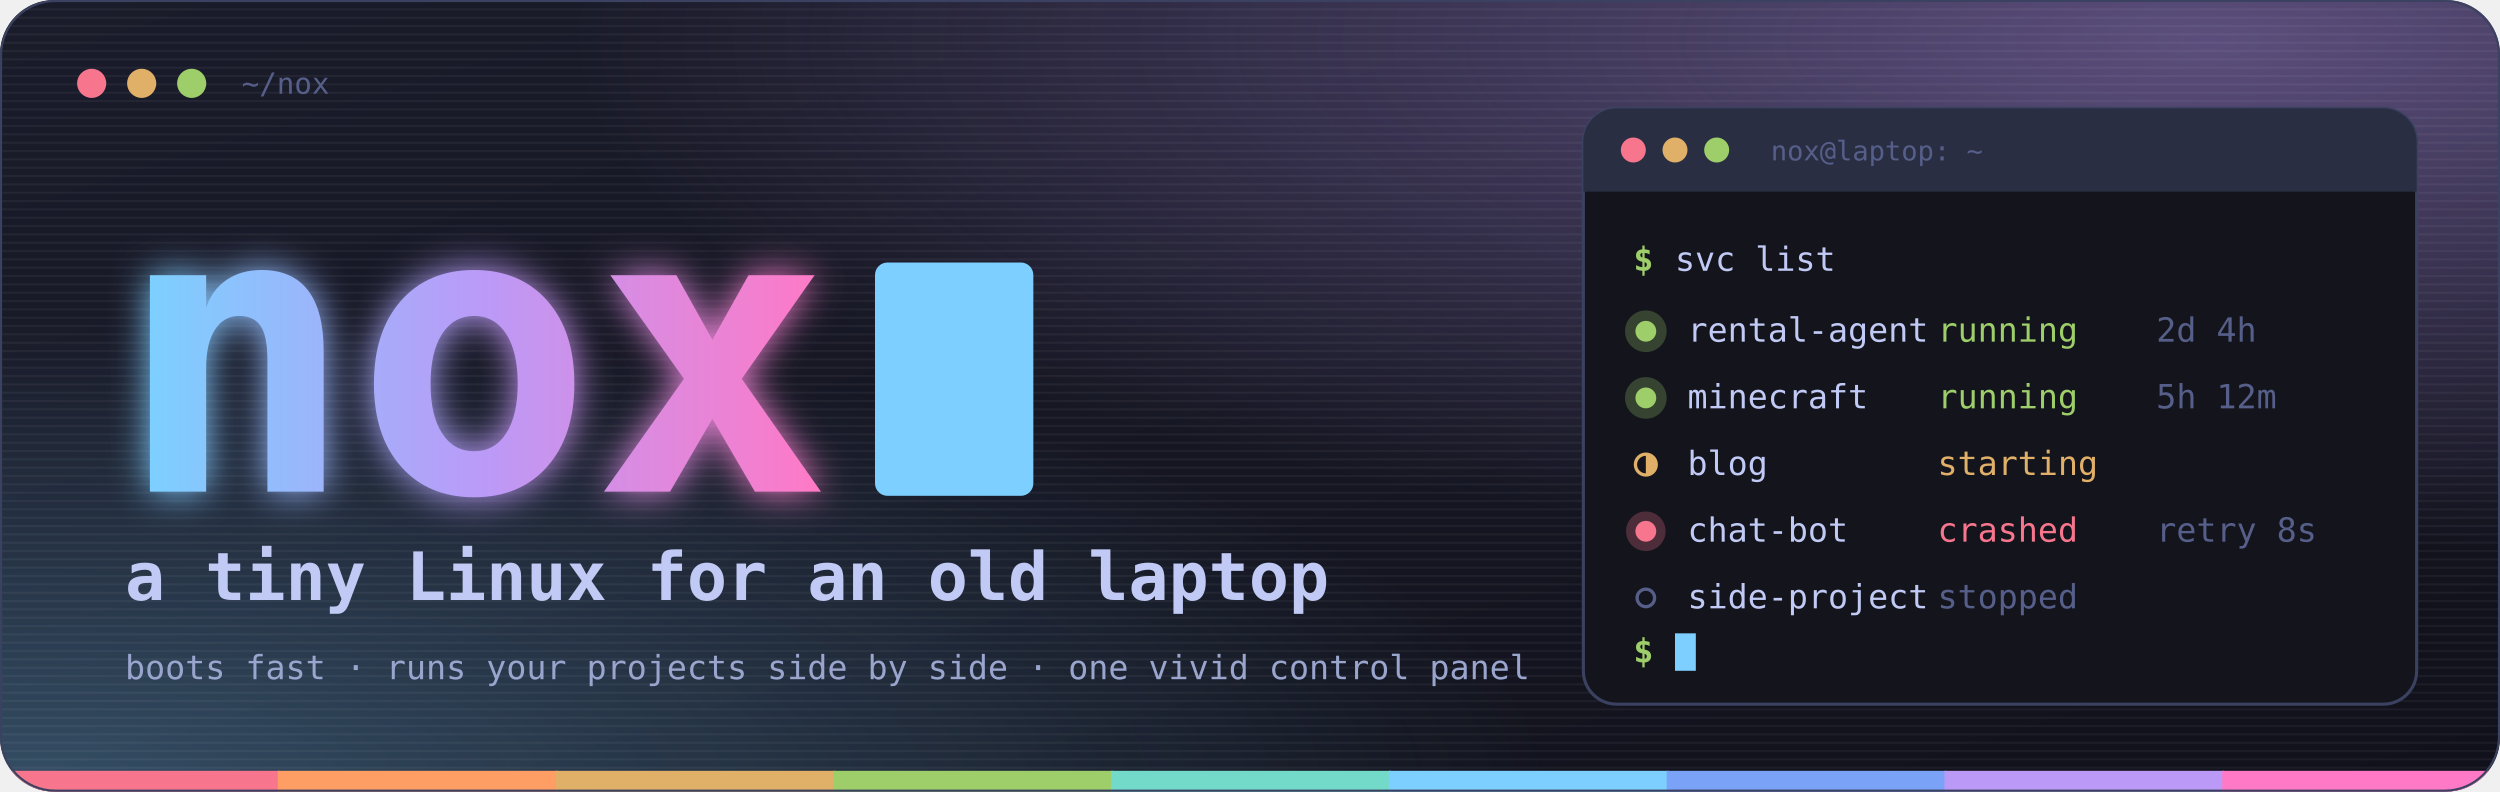
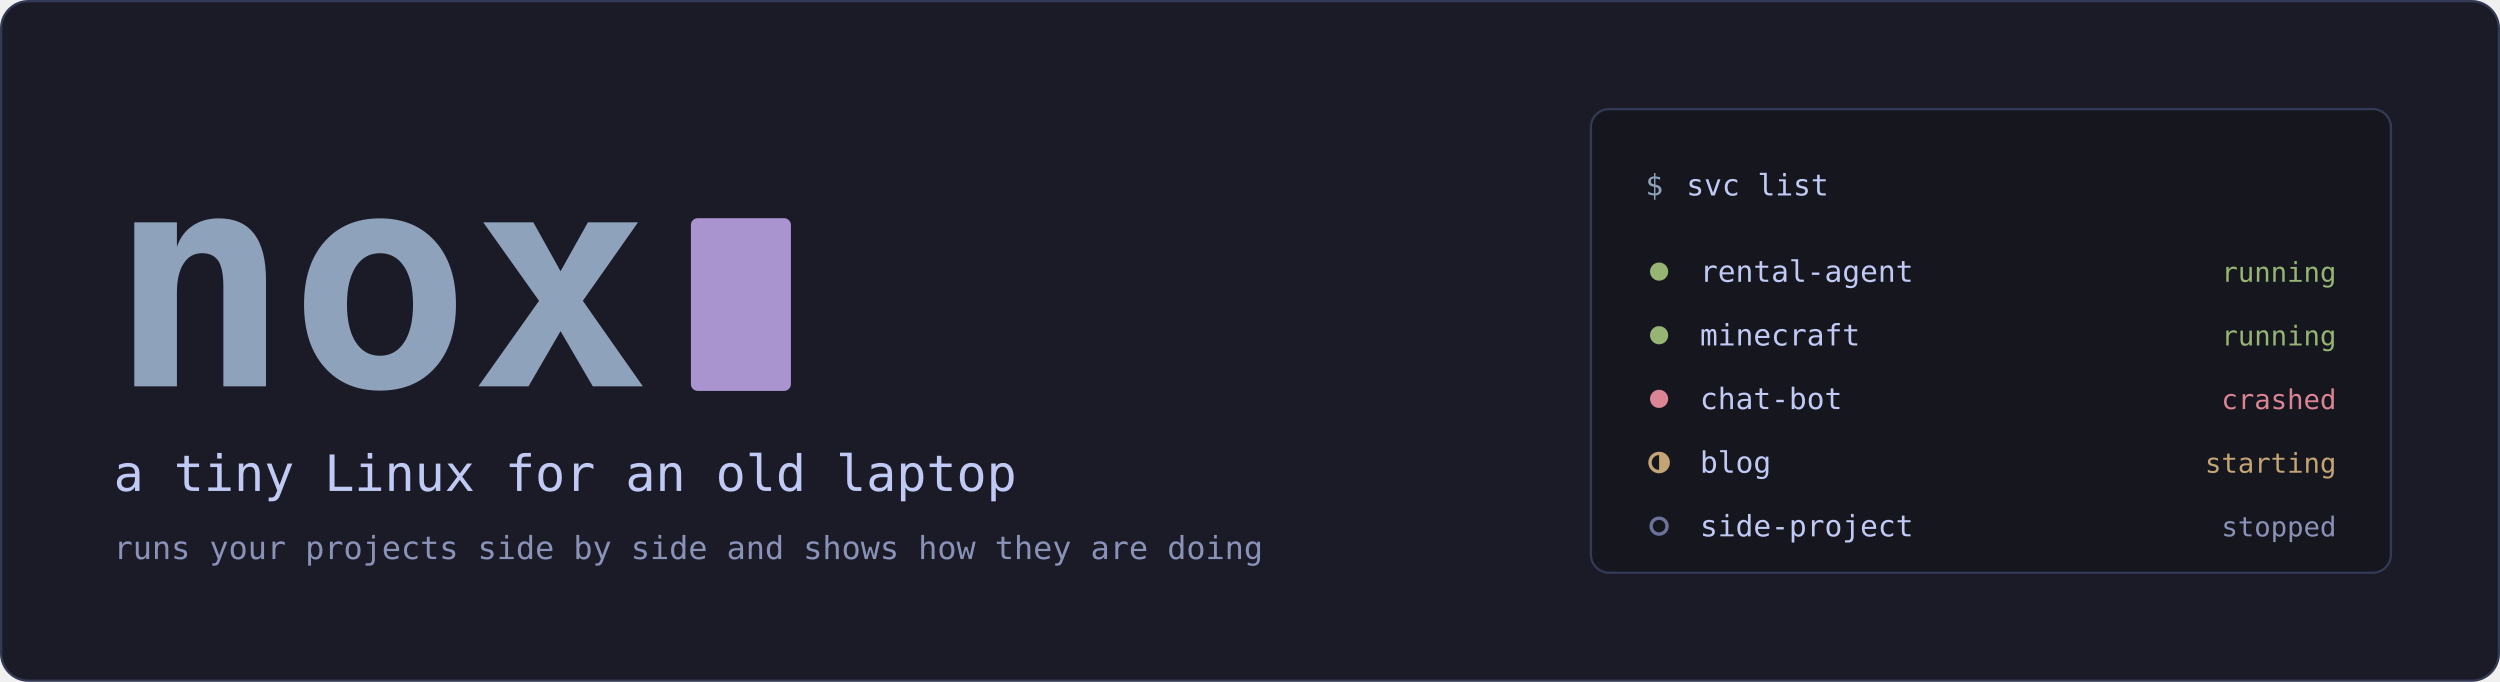
- <svg xmlns="http://www.w3.org/2000/svg" width="1200" height="380" viewBox="0 0 1200 380" role="img" aria-labelledby="title desc" font-family="ui-monospace, 'Cascadia Code', 'SF Mono', Menlo, Consolas, 'DejaVu Sans Mono', monospace">
+ <svg xmlns="http://www.w3.org/2000/svg" width="1100" height="300" viewBox="0 0 1100 300" role="img" aria-labelledby="title desc" font-family="ui-monospace, 'Cascadia Code', 'SF Mono', Menlo, Consolas, 'DejaVu Sans Mono', monospace">
  <style>
@keyframes blink{0%,49%{opacity:1}50%,100%{opacity:0}}
- @keyframes pulse{0%,100%{opacity:.30}50%{opacity:.05}}
- @keyframes flow{to{stroke-dashoffset:-18}}
- @keyframes bar{0%,100%{opacity:1}50%{opacity:.55}}
- .blink{animation:blink 1.1s steps(1) infinite}
- .pulse{animation:pulse 2s ease-in-out infinite}
- .flow{animation:flow 1s linear infinite}
- .breathe{animation:bar 2.4s ease-in-out infinite}
- @media (prefers-reduced-motion:reduce){.blink,.pulse,.flow,.breathe{animation:none}}
+ @keyframes breathe{0%,100%{opacity:1}50%{opacity:.62}}
+ .blink{animation:blink 1.2s steps(1) infinite}
+ .breathe{animation:breathe 3.4s ease-in-out infinite}
+ @media (prefers-reduced-motion:reduce){.blink,.breathe{animation:none}}
</style>
-   <defs>
-     <linearGradient id="word" x1="0" y1="0" x2="1" y2="0">
-       <stop offset="0" stop-color="#7dcfff" />
-       <stop offset="0.5" stop-color="#bb9af7" />
-       <stop offset="1" stop-color="#ff79c6" />
-     </linearGradient>
-     <linearGradient id="bg" x1="0" y1="0" x2="1" y2="1">
-       <stop offset="0" stop-color="#1b1c2b" />
-       <stop offset="1" stop-color="#10111a" />
-     </linearGradient>
-     <radialGradient id="g1" cx=".88" cy=".05" r=".65">
-       <stop offset="0" stop-color="#bb9af7" stop-opacity=".42" />
-       <stop offset="1" stop-color="#bb9af7" stop-opacity="0" />
-     </radialGradient>
-     <radialGradient id="g2" cx=".02" cy="1" r=".6">
-       <stop offset="0" stop-color="#7dcfff" stop-opacity=".30" />
-       <stop offset="1" stop-color="#7dcfff" stop-opacity="0" />
-     </radialGradient>
-     <pattern id="scan" width="4" height="4" patternUnits="userSpaceOnUse">
-       <rect width="4" height="1" fill="#fff" opacity=".045" />
-     </pattern>
-     <filter id="glow" x="-20%" y="-30%" width="140%" height="170%">
-       <feGaussianBlur stdDeviation="9" result="b" />
-       <feMerge>
-         <feMergeNode in="b" />
-         <feMergeNode in="SourceGraphic" />
-       </feMerge>
-     </filter>
-     <clipPath id="clip">
-       <rect width="1200" height="380" rx="26" />
-     </clipPath>
-   </defs>
-   <g clip-path="url(#clip)">
-     <rect x="0" y="0" width="1200" height="380" fill="url(#bg)" />
-     <rect x="0" y="0" width="1200" height="380" fill="url(#g1)" />
-     <rect x="0" y="0" width="1200" height="380" fill="url(#g2)" />
-     <rect x="0" y="0" width="1200" height="380" fill="url(#scan)" />
-     <circle cx="44" cy="40" r="7" fill="#f7768e" />
-     <circle cx="68" cy="40" r="7" fill="#e0af68" />
-     <circle cx="92" cy="40" r="7" fill="#9ece6a" />
-     <text x="116" y="45" font-size="14" fill="#565f89">~/nox</text>
-     <text x="56" y="236" font-size="190" font-weight="800" fill="url(#word)" filter="url(#glow)" textLength="345" lengthAdjust="spacingAndGlyphs">nox</text>
-     <rect x="420" y="126" width="76" height="112" rx="6" fill="#7dcfff" class="blink" />
-     <text x="60" y="288" font-size="32" fill="#c0caf5" font-weight="700">a tiny Linux for an old laptop</text>
-     <text x="60" y="326" font-size="16" fill="#9aa5ce">boots fast · runs your projects side by side · one vivid control panel</text>
-     <rect x="760" y="52" width="400" height="286" rx="16" fill="#13141c" stroke="#3b4261" stroke-width="1.5" />
-     <path d="M760 92 V68 A16 16 0 0 1 776 52 H1144 A16 16 0 0 1 1160 68 V92 Z" fill="#292e42" />
-     <circle cx="784" cy="72" r="6" fill="#f7768e" />
-     <circle cx="804" cy="72" r="6" fill="#e0af68" />
-     <circle cx="824" cy="72" r="6" fill="#9ece6a" />
-     <text x="850" y="77" font-size="13" fill="#565f89">nox@laptop: ~</text>
-     <text x="784" y="130" font-size="16" fill="#9ece6a" font-weight="700">$</text>
-     <text x="804" y="130" font-size="16" fill="#c0caf5">svc list</text>
-     <circle cx="790" cy="159" r="10" fill="#9ece6a" opacity="0.25" class="pulse" />
-     <circle cx="790" cy="159" r="5" fill="#9ece6a" />
-     <text x="810" y="164" font-size="16" fill="#c0caf5">rental-agent</text>
-     <text x="930" y="164" font-size="16" fill="#9ece6a">running</text>
-     <text x="1035" y="164" font-size="16" fill="#565f89">2d 4h</text>
-     <circle cx="790" cy="191" r="10" fill="#9ece6a" opacity="0.25" class="pulse" />
-     <circle cx="790" cy="191" r="5" fill="#9ece6a" />
-     <text x="810" y="196" font-size="16" fill="#c0caf5">minecraft</text>
-     <text x="930" y="196" font-size="16" fill="#9ece6a">running</text>
-     <text x="1035" y="196" font-size="16" fill="#565f89">5h 12m</text>
-     <circle cx="790" cy="223" r="5" fill="none" stroke="#e0af68" stroke-width="1.6" />
-     <path d="M790 218 A5 5 0 0 1 790 228 Z" fill="#e0af68" />
-     <text x="810" y="228" font-size="16" fill="#c0caf5">blog</text>
-     <text x="930" y="228" font-size="16" fill="#e0af68">starting</text>
-     <text x="1035" y="228" font-size="16" fill="#565f89" />
-     <circle cx="790" cy="255" r="9.5" fill="#f7768e" opacity="0.25" class="pulse" />
-     <circle cx="790" cy="255" r="5" fill="#f7768e" />
-     <text x="810" y="260" font-size="16" fill="#c0caf5">chat-bot</text>
-     <text x="930" y="260" font-size="16" fill="#f7768e">crashed</text>
-     <text x="1035" y="260" font-size="16" fill="#565f89">retry 8s</text>
-     <circle cx="790" cy="287" r="4.2" fill="none" stroke="#565f89" stroke-width="1.6" />
-     <text x="810" y="292" font-size="16" fill="#c0caf5">side-project</text>
-     <text x="930" y="292" font-size="16" fill="#565f89">stopped</text>
-     <text x="1035" y="292" font-size="16" fill="#565f89" />
-     <text x="784" y="318" font-size="16" fill="#9ece6a" font-weight="700">$</text>
-     <rect x="804" y="304" width="10" height="18" fill="#7dcfff" class="blink" />
-     <rect x="0" y="370" width="134.333" height="10" fill="#f7768e" />
-     <rect x="133.333" y="370" width="134.333" height="10" fill="#ff9e64" />
-     <rect x="266.667" y="370" width="134.333" height="10" fill="#e0af68" />
-     <rect x="400" y="370" width="134.333" height="10" fill="#9ece6a" />
-     <rect x="533.333" y="370" width="134.333" height="10" fill="#73daca" />
-     <rect x="666.667" y="370" width="134.333" height="10" fill="#7dcfff" />
-     <rect x="800" y="370" width="134.333" height="10" fill="#7aa2f7" />
-     <rect x="933.333" y="370" width="134.333" height="10" fill="#bb9af7" />
-     <rect x="1066.667" y="370" width="134.333" height="10" fill="#ff79c6" />
-   </g>
-   <rect x="0.5" y="0.5" width="1199" height="379" rx="26" fill="none" stroke="#3b4261" stroke-width="1" />
+   <rect x="0.5" y="0.5" width="1099" height="299" rx="12" fill="#1a1b26" stroke="#343a55" stroke-width="1" />
+   <text x="48" y="170" font-size="132" font-weight="600" fill="#8fa2bc" textLength="238" lengthAdjust="spacingAndGlyphs">nox</text>
+   <rect x="304" y="96" width="44" height="76" rx="3" fill="#b8a1e1" fill-opacity="0.9" class="blink" />
+   <text x="50" y="216" font-size="22" fill="#c0caf5">a tiny Linux for an old laptop</text>
+   <text x="50" y="246" font-size="14" fill="#8a92b8">runs your projects side by side and shows how they are doing</text>
+   <rect x="700" y="48" width="352" height="204" rx="8" fill="#16161e" stroke="#343a55" stroke-width="1" />
+   <text x="724" y="86" font-size="13" fill="#8fa2bc">$</text>
+   <text x="742" y="86" font-size="13" fill="#c0caf5">svc list</text>
+   <circle cx="730" cy="119.5" r="4" fill="#96b574" />
+   <text x="748" y="124" font-size="13" fill="#c0caf5">rental-agent</text>
+   <text x="1028" y="124" font-size="12" fill="#96b574" text-anchor="end">running</text>
+   <circle cx="730" cy="147.5" r="4" fill="#96b574" />
+   <text x="748" y="152" font-size="13" fill="#c0caf5">minecraft</text>
+   <text x="1028" y="152" font-size="12" fill="#96b574" text-anchor="end">running</text>
+   <circle cx="730" cy="175.5" r="4" fill="#da8494" />
+   <text x="748" y="180" font-size="13" fill="#c0caf5">chat-bot</text>
+   <text x="1028" y="180" font-size="12" fill="#da8494" text-anchor="end">crashed</text>
+   <circle cx="730" cy="203.5" r="4" fill="none" stroke="#c3a475" stroke-width="1.5" />
+   <path d="M730 199.5 A4 4 0 0 1 730 207.5 Z" fill="#c3a475" />
+   <text x="748" y="208" font-size="13" fill="#c0caf5">blog</text>
+   <text x="1028" y="208" font-size="12" fill="#c3a475" text-anchor="end">starting</text>
+   <circle cx="730" cy="231.5" r="3.5" fill="none" stroke="#6b7399" stroke-width="1.5" />
+   <text x="748" y="236" font-size="13" fill="#c0caf5">side-project</text>
+   <text x="1028" y="236" font-size="12" fill="#8a92b8" text-anchor="end">stopped</text>
</svg>
